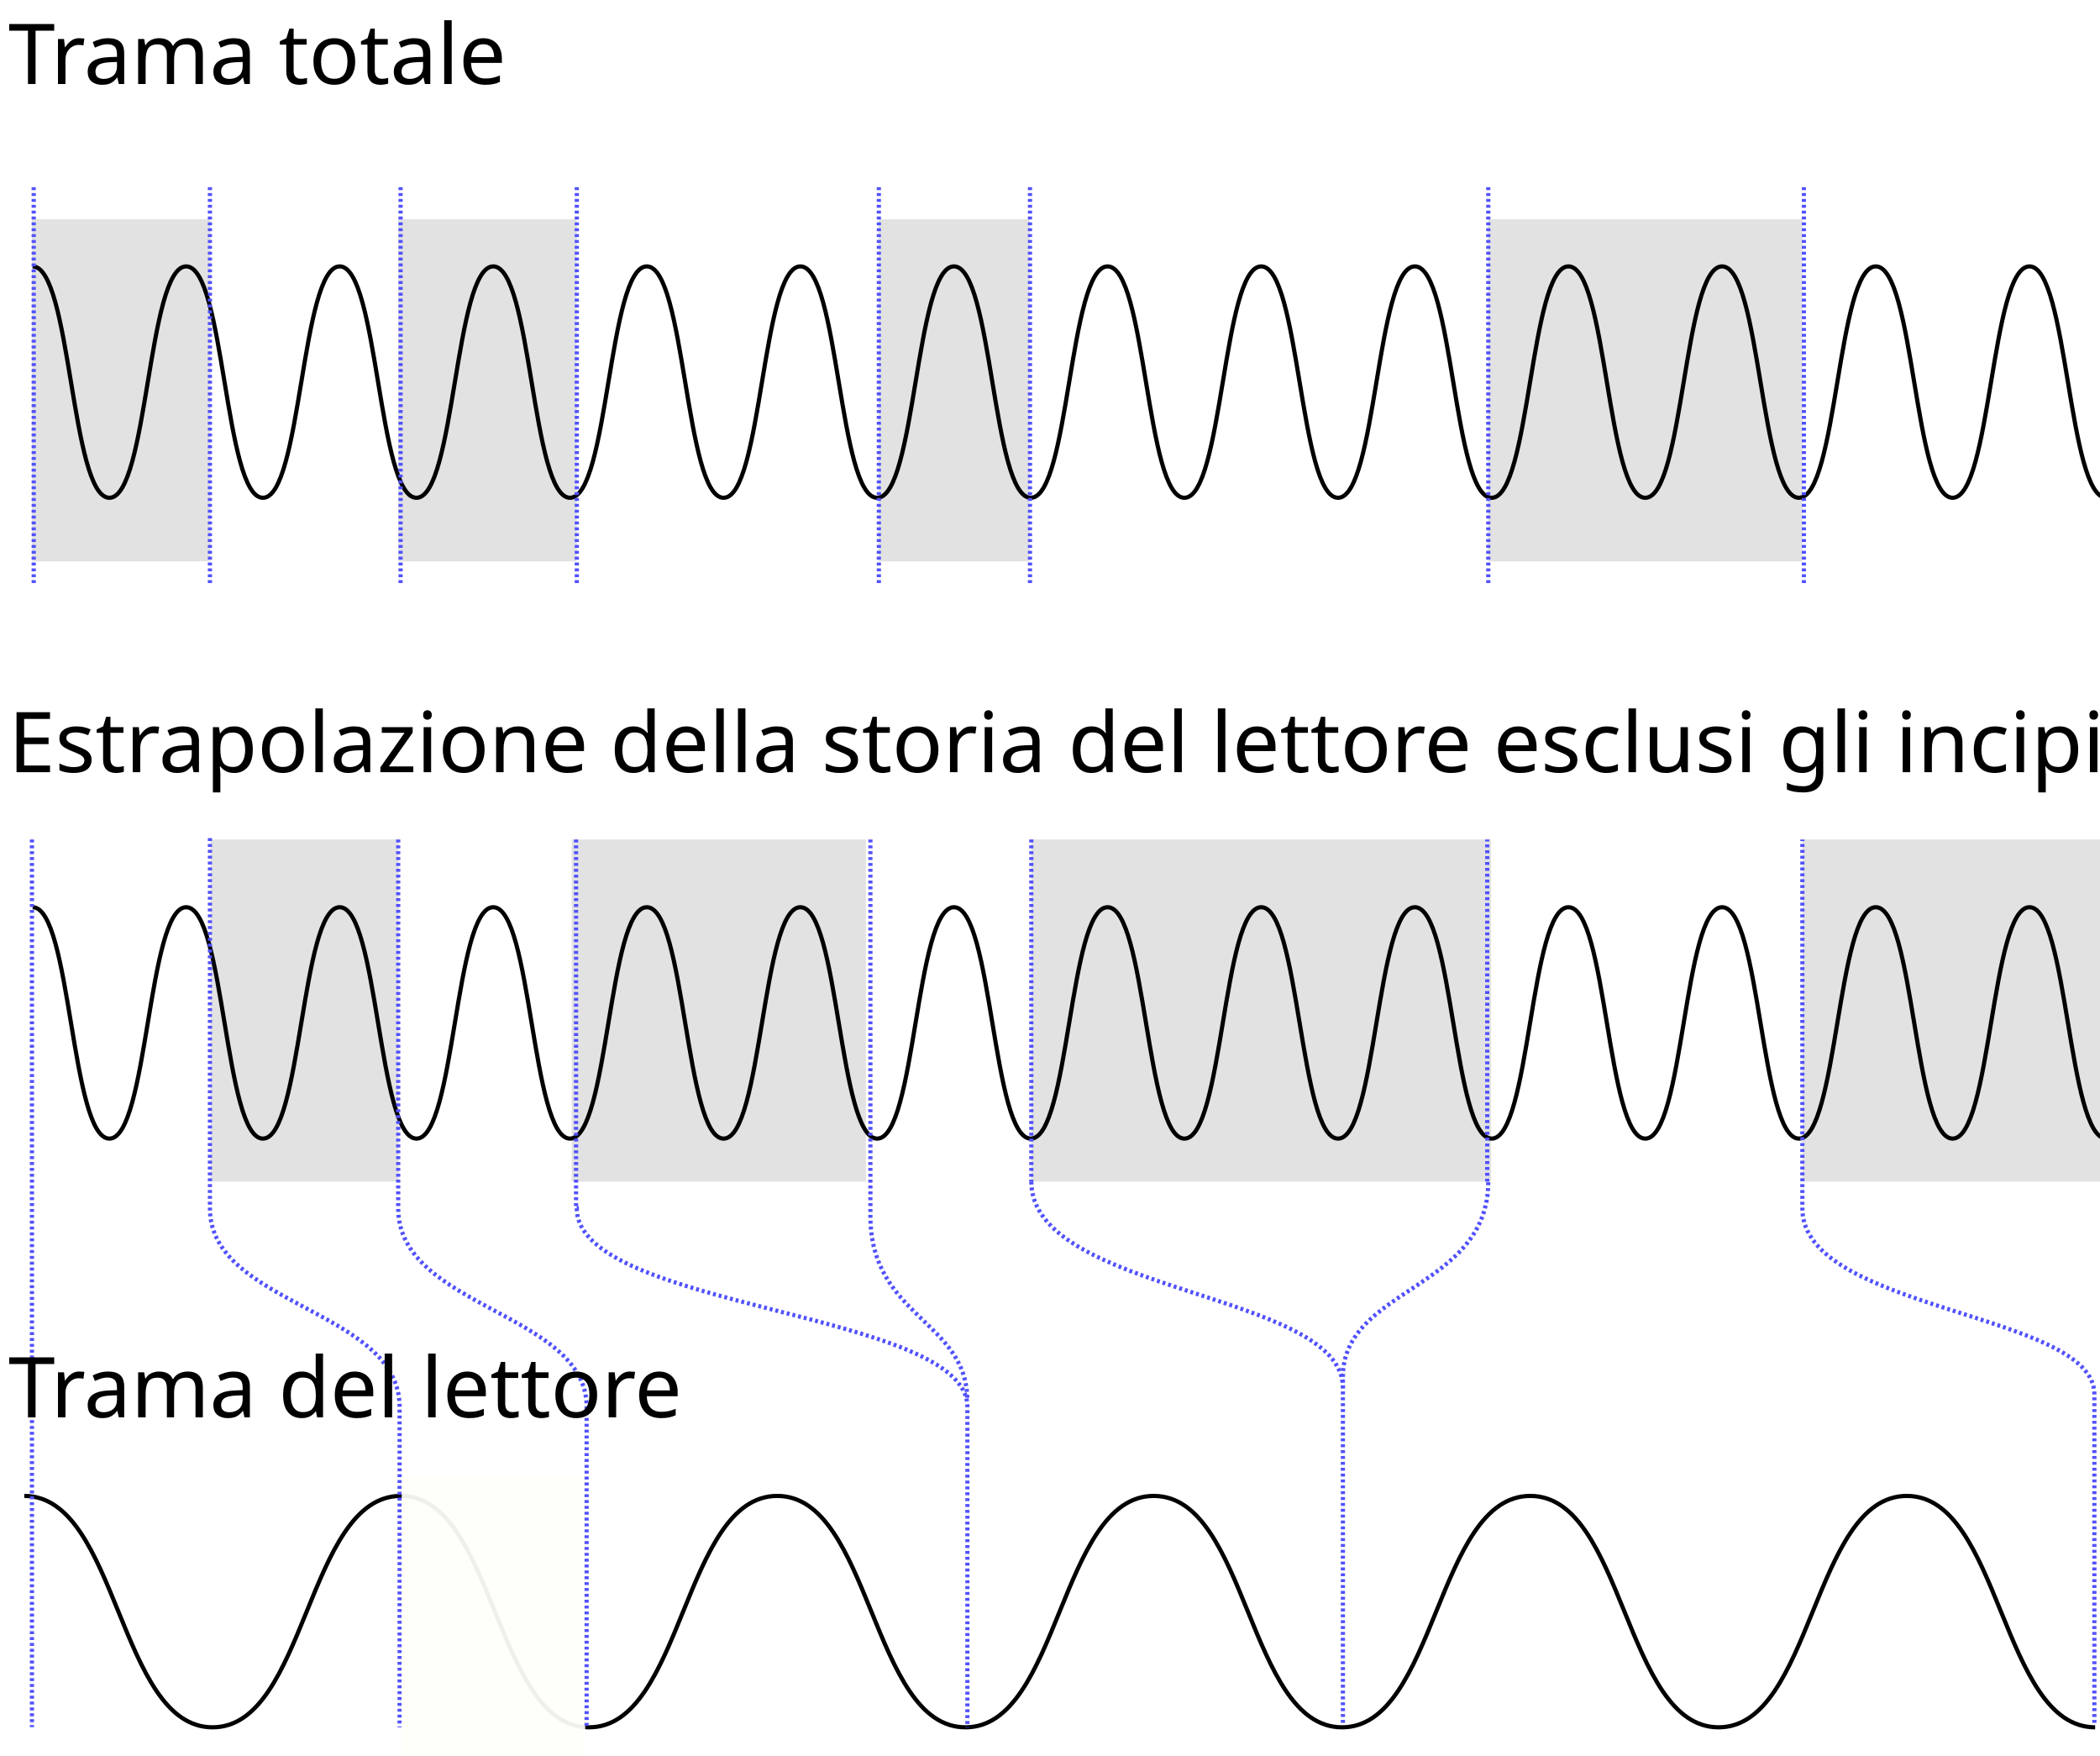
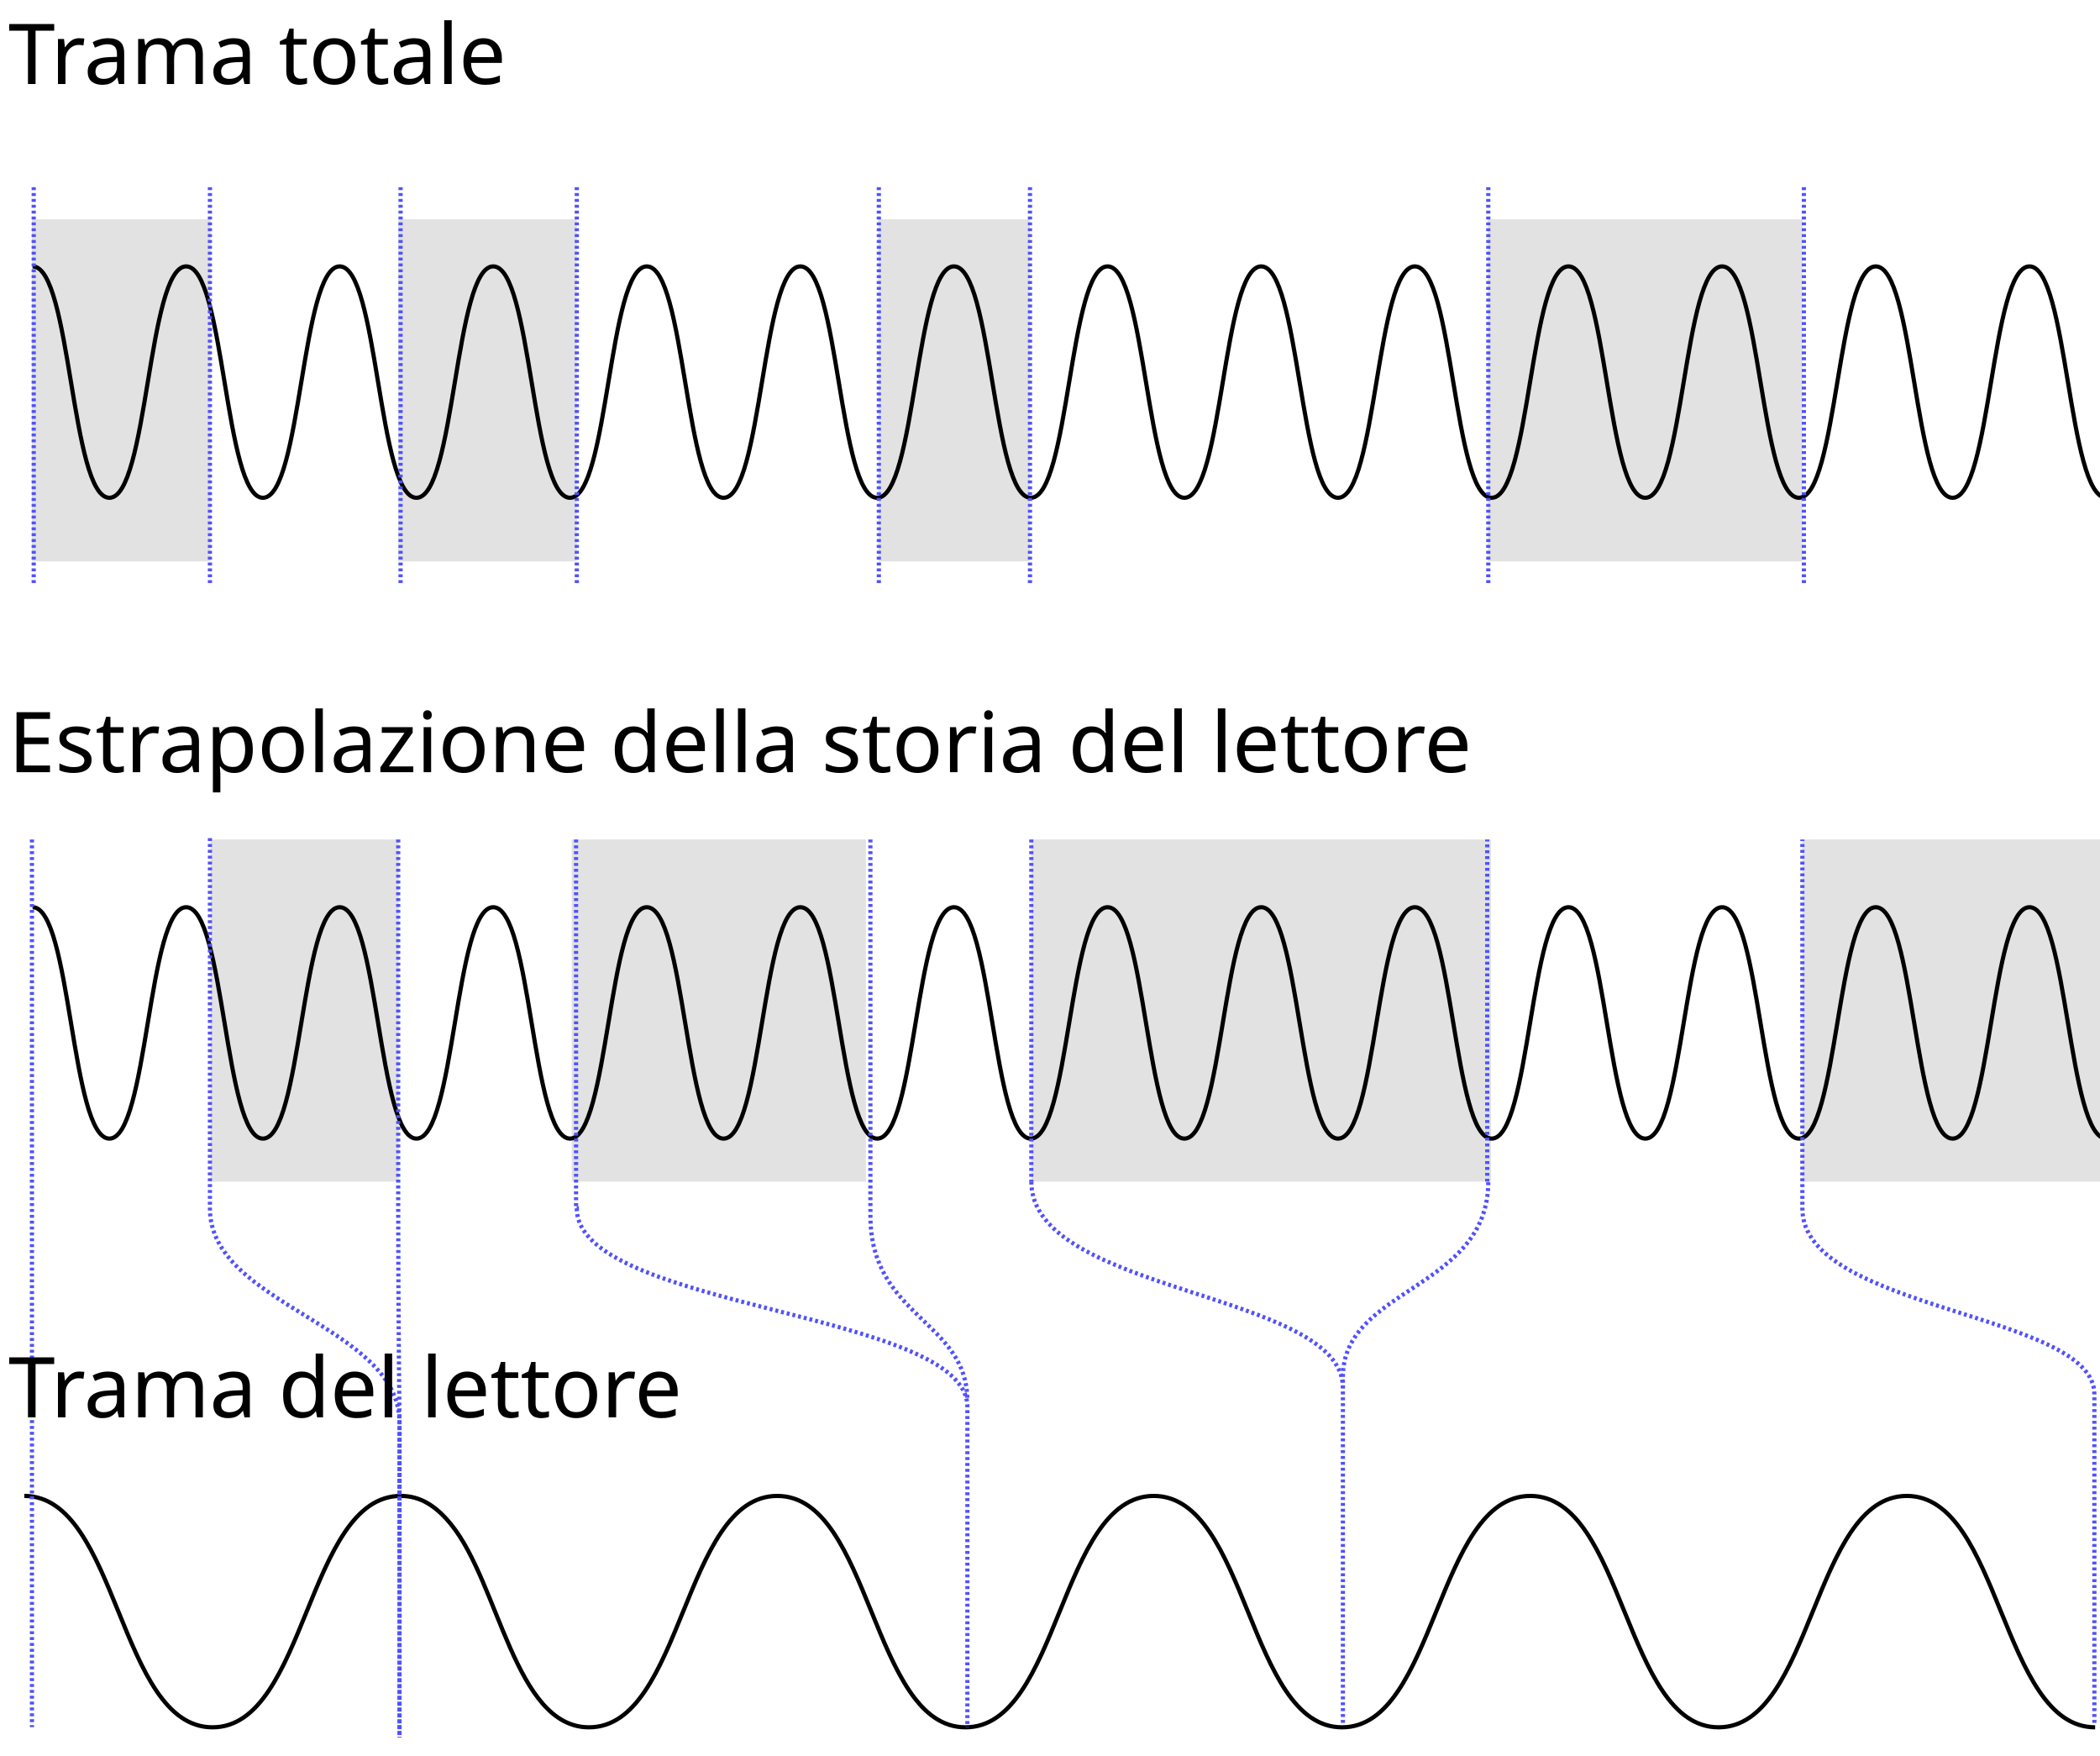
<svg xmlns="http://www.w3.org/2000/svg" width="250" height="209" viewBox="0 0 250 209">
  <defs>
-     <style>
-       .cls-1 {
-         clip-path: url(#clip-info_01);
-       }
- 
-       .cls-2, .cls-3 {
-         fill: #e2e2e2;
-       }
- 
-       .cls-2 {
-         opacity: 0.999;
-       }
- 
-       .cls-4, .cls-5 {
-         fill: none;
-         stroke-miterlimit: 10;
-         stroke-width: 0.5px;
-       }
- 
-       .cls-4 {
-         stroke: #000;
-       }
- 
-       .cls-5 {
-         stroke: #5151fc;
-         stroke-dasharray: 0.349;
-       }
- 
-       .cls-6 {
-         fill: #fffffa;
-         opacity: 0.941;
-       }
- 
-       .cls-7 {
-         font-size: 10px;
-         font-family: HKGrotesk-Regular, HK Grotesk;
-       }
-     </style>
    <clipPath id="clip-info_01">
      <rect width="250" height="209" />
    </clipPath>
  </defs>
-   <g id="info_01" class="cls-1">
+   <g id="info_01" clip-path="url(#clip-info_01)">
    <g id="Group_4797" data-name="Group 4797">
      <g id="Group_4796" data-name="Group 4796" transform="translate(9 -91)">
-         <rect id="Rectangle_309" data-name="Rectangle 309" class="cls-2" width="22.408" height="40.72" transform="translate(16.065 190.919)" />
-         <rect id="Rectangle_310" data-name="Rectangle 310" class="cls-2" width="35.03" height="40.72" transform="translate(59.059 190.919)" />
-         <rect id="Rectangle_312" data-name="Rectangle 312" class="cls-2" width="54.728" height="40.72" transform="translate(113.775 190.919)" />
-         <rect id="Rectangle_313" data-name="Rectangle 313" class="cls-2" width="36.288" height="40.72" transform="translate(205.566 190.919)" />
-         <rect id="Rectangle_317" data-name="Rectangle 317" class="cls-3" width="37.436" height="40.72" transform="translate(168.13 117.101)" />
-         <rect id="Rectangle_314" data-name="Rectangle 314" class="cls-3" width="21.261" height="40.72" transform="translate(-5.196 117.101)" />
-         <rect id="Rectangle_315" data-name="Rectangle 315" class="cls-3" width="21.261" height="40.72" transform="translate(38.405 117.101)" />
-         <rect id="Rectangle_316" data-name="Rectangle 316" class="cls-3" width="18.005" height="40.72" transform="translate(95.576 117.101)" />
-         <path id="Path_1942" data-name="Path 1942" class="cls-4" d="M5.05,21.809c4.57,0,4.57,27.539,9.142,27.539s4.57-27.539,9.141-27.539S27.9,49.348,32.469,49.348s4.569-27.539,9.139-27.539,4.57,27.539,9.142,27.539,4.568-27.539,9.137-27.539,4.572,27.539,9.142,27.539,4.57-27.539,9.14-27.539S82.74,49.348,87.31,49.348s4.57-27.539,9.141-27.539,4.572,27.539,9.143,27.539,4.572-27.539,9.142-27.539,4.572,27.539,9.144,27.539,4.573-27.539,9.144-27.539,4.573,27.539,9.144,27.539,4.573-27.539,9.144-27.539,4.573,27.539,9.145,27.539,4.573-27.539,9.147-27.539,4.573,27.539,9.144,27.539,4.573-27.539,9.144-27.539,4.572,27.539,9.144,27.539,4.572-27.539,9.143-27.539,4.574,27.539,9.147,27.539,4.575-27.539,9.15-27.539,4.573,27.539,9.147,27.539,4.576-27.539,9.152-27.539,4.577,27.539,9.153,27.539" transform="translate(-10.169 100.898)" />
-         <path id="Path_1943" data-name="Path 1943" class="cls-4" d="M5.05,79.277c4.57,0,4.57,27.539,9.142,27.539s4.57-27.539,9.141-27.539,4.568,27.539,9.136,27.539,4.569-27.539,9.139-27.539,4.57,27.539,9.142,27.539,4.568-27.539,9.137-27.539,4.572,27.539,9.142,27.539,4.57-27.539,9.14-27.539,4.572,27.539,9.142,27.539,4.57-27.539,9.141-27.539,4.572,27.539,9.143,27.539,4.572-27.539,9.142-27.539,4.572,27.539,9.144,27.539,4.573-27.539,9.144-27.539,4.573,27.539,9.144,27.539,4.573-27.539,9.144-27.539,4.573,27.539,9.145,27.539,4.573-27.539,9.147-27.539,4.573,27.539,9.144,27.539,4.573-27.539,9.144-27.539,4.572,27.539,9.144,27.539,4.572-27.539,9.143-27.539,4.574,27.539,9.147,27.539,4.575-27.539,9.15-27.539,4.573,27.539,9.147,27.539,4.576-27.539,9.152-27.539,4.577,27.539,9.153,27.539" transform="translate(-10.169 119.701)" />
-         <path id="Path_1944" data-name="Path 1944" class="cls-4" d="M4.19,132.34c11.2,0,11.2,27.539,22.408,27.539S37.8,132.34,49.008,132.34s11.2,27.539,22.408,27.539,11.2-27.539,22.409-27.539,11.205,27.539,22.41,27.539,11.206-27.539,22.413-27.539,11.206,27.539,22.413,27.539,11.206-27.539,22.413-27.539,11.207,27.539,22.414,27.539S217.1,132.34,228.3,132.34s11.209,27.539,22.417,27.539" transform="translate(-10.296 136.706)" />
-         <path id="Path_1945" data-name="Path 1945" class="cls-5" d="M23.448,72.109v44.1c0,11.5,22.58,12.008,22.58,23.59v38.145" transform="translate(-7.456 118.644)" />
-         <line id="Line_298" data-name="Line 298" class="cls-5" y2="105.644" transform="translate(-5.196 190.919)" />
-         <path id="Path_1946" data-name="Path 1946" class="cls-5" d="M91.97,72.254v44.78c0,12.1,11.542,12.449,11.542,22.016" transform="translate(2.649 118.665)" />
-         <line id="Line_299" data-name="Line 299" class="cls-5" y2="40.72" transform="translate(113.775 190.919)" />
-         <path id="Path_1947" data-name="Path 1947" class="cls-5" d="M140.938,125.585" transform="translate(9.871 126.53)" />
-         <path id="Path_1948" data-name="Path 1948" class="cls-5" d="M140.99,172.155V130.979c0-10.622,17.308-10.392,17.308-23.239" transform="translate(9.879 123.898)" />
-         <path id="Path_1949" data-name="Path 1949" class="cls-5" d="M223.421,177.388V138.256c0-9.706-34.763-9.876-34.763-22.085V72.254" transform="translate(16.909 118.665)" />
-         <path id="Path_1950" data-name="Path 1950" class="cls-5" d="M155.964,112.973V72.254" transform="translate(12.087 118.665)" />
-         <path id="Path_1951" data-name="Path 1951" class="cls-5" d="M108.664,107.74c0,13.357,37.093,13.1,37.093,24.505" transform="translate(5.111 123.898)" />
-         <path id="Path_1956" data-name="Path 1956" class="cls-6" d="M0,0H21.843V33.043H0Z" transform="translate(38.824 266.957)" />
-         <line id="Line_300" data-name="Line 300" class="cls-5" y2="47.257" transform="translate(-4.987 113.281)" />
-         <line id="Line_301" data-name="Line 301" class="cls-5" y2="47.257" transform="translate(15.992 113.281)" />
-         <line id="Line_302" data-name="Line 302" class="cls-5" y2="47.257" transform="translate(38.688 113.281)" />
-         <line id="Line_303" data-name="Line 303" class="cls-5" y2="47.257" transform="translate(95.624 113.281)" />
-         <line id="Line_304" data-name="Line 304" class="cls-5" y2="47.257" transform="translate(113.617 113.281)" />
-         <line id="Line_305" data-name="Line 305" class="cls-5" y2="47.257" transform="translate(168.176 113.281)" />
-         <line id="Line_306" data-name="Line 306" class="cls-5" y2="47.257" transform="translate(205.748 113.281)" />
-         <line id="Line_307" data-name="Line 307" class="cls-5" y2="47.257" transform="translate(59.667 113.281)" />
-         <path id="Path_1952" data-name="Path 1952" class="cls-5" d="M42.98,72.254v43.9c0,11.864,22.432,12.374,22.432,23.616v38.15" transform="translate(-4.575 118.665)" />
-         <path id="Path_1953" data-name="Path 1953" class="cls-5" d="M61.433,72.254v43.9h.086c0,12.033,46.5,12.2,46.5,23.616v38.15" transform="translate(-1.854 118.665)" />
-         <text id="Trama_totale" data-name="Trama totale" class="cls-7" transform="translate(-8 101)">
+         <rect id="Rectangle_309" data-name="Rectangle 309" width="22.408" height="40.72" transform="translate(16.065 190.919)" fill="#e2e2e2" opacity="0.999" />
+         <rect id="Rectangle_310" data-name="Rectangle 310" width="35.03" height="40.72" transform="translate(59.059 190.919)" fill="#e2e2e2" opacity="0.999" />
+         <rect id="Rectangle_312" data-name="Rectangle 312" width="54.728" height="40.72" transform="translate(113.775 190.919)" fill="#e2e2e2" opacity="0.999" />
+         <rect id="Rectangle_313" data-name="Rectangle 313" width="36.288" height="40.72" transform="translate(205.566 190.919)" fill="#e2e2e2" opacity="0.999" />
+         <rect id="Rectangle_317" data-name="Rectangle 317" width="37.436" height="40.72" transform="translate(168.13 117.101)" fill="#e2e2e2" />
+         <rect id="Rectangle_314" data-name="Rectangle 314" width="21.261" height="40.72" transform="translate(-5.196 117.101)" fill="#e2e2e2" />
+         <rect id="Rectangle_315" data-name="Rectangle 315" width="21.261" height="40.72" transform="translate(38.405 117.101)" fill="#e2e2e2" />
+         <rect id="Rectangle_316" data-name="Rectangle 316" width="18.005" height="40.72" transform="translate(95.576 117.101)" fill="#e2e2e2" />
+         <path id="Path_1942" data-name="Path 1942" d="M5.05,21.809c4.57,0,4.57,27.539,9.142,27.539s4.57-27.539,9.141-27.539S27.9,49.348,32.469,49.348s4.569-27.539,9.139-27.539,4.57,27.539,9.142,27.539,4.568-27.539,9.137-27.539,4.572,27.539,9.142,27.539,4.57-27.539,9.14-27.539S82.74,49.348,87.31,49.348s4.57-27.539,9.141-27.539,4.572,27.539,9.143,27.539,4.572-27.539,9.142-27.539,4.572,27.539,9.144,27.539,4.573-27.539,9.144-27.539,4.573,27.539,9.144,27.539,4.573-27.539,9.144-27.539,4.573,27.539,9.145,27.539,4.573-27.539,9.147-27.539,4.573,27.539,9.144,27.539,4.573-27.539,9.144-27.539,4.572,27.539,9.144,27.539,4.572-27.539,9.143-27.539,4.574,27.539,9.147,27.539,4.575-27.539,9.15-27.539,4.573,27.539,9.147,27.539,4.576-27.539,9.152-27.539,4.577,27.539,9.153,27.539" transform="translate(-10.169 100.898)" fill="none" stroke="#000" stroke-miterlimit="10" stroke-width="0.5" />
+         <path id="Path_1943" data-name="Path 1943" d="M5.05,79.277c4.57,0,4.57,27.539,9.142,27.539s4.57-27.539,9.141-27.539,4.568,27.539,9.136,27.539,4.569-27.539,9.139-27.539,4.57,27.539,9.142,27.539,4.568-27.539,9.137-27.539,4.572,27.539,9.142,27.539,4.57-27.539,9.14-27.539,4.572,27.539,9.142,27.539,4.57-27.539,9.141-27.539,4.572,27.539,9.143,27.539,4.572-27.539,9.142-27.539,4.572,27.539,9.144,27.539,4.573-27.539,9.144-27.539,4.573,27.539,9.144,27.539,4.573-27.539,9.144-27.539,4.573,27.539,9.145,27.539,4.573-27.539,9.147-27.539,4.573,27.539,9.144,27.539,4.573-27.539,9.144-27.539,4.572,27.539,9.144,27.539,4.572-27.539,9.143-27.539,4.574,27.539,9.147,27.539,4.575-27.539,9.15-27.539,4.573,27.539,9.147,27.539,4.576-27.539,9.152-27.539,4.577,27.539,9.153,27.539" transform="translate(-10.169 119.701)" fill="none" stroke="#000" stroke-miterlimit="10" stroke-width="0.5" />
+         <path id="Path_1944" data-name="Path 1944" d="M4.19,132.34c11.2,0,11.2,27.539,22.408,27.539S37.8,132.34,49.008,132.34c2.375,0,4.247,1.238,6.01,3.417,5.7,7.022,7.569,24.122,16.4,24.122,11.2,0,11.2-27.539,22.409-27.539s11.205,27.539,22.41,27.539,11.206-27.539,22.413-27.539,11.206,27.539,22.413,27.539,11.206-27.539,22.413-27.539,11.207,27.539,22.414,27.539S217.1,132.34,228.3,132.34s11.209,27.539,22.417,27.539" transform="translate(-10.296 136.706)" fill="none" stroke="#000" stroke-miterlimit="10" stroke-width="0.5" />
+         <path id="Path_1945" data-name="Path 1945" d="M23.448,72.109v44.1c0,11.5,22.566,13.873,22.566,25.455v37.468" transform="translate(-7.456 118.644)" fill="none" stroke="#5151fc" stroke-miterlimit="10" stroke-width="0.5" stroke-dasharray="0.349" />
+         <line id="Line_298" data-name="Line 298" y2="105.644" transform="translate(-5.196 190.919)" fill="none" stroke="#5151fc" stroke-miterlimit="10" stroke-width="0.5" stroke-dasharray="0.349" />
+         <path id="Path_1946" data-name="Path 1946" d="M91.97,72.254v44.78c0,12.1,11.542,12.449,11.542,22.016" transform="translate(2.649 118.665)" fill="none" stroke="#5151fc" stroke-miterlimit="10" stroke-width="0.5" stroke-dasharray="0.349" />
+         <line id="Line_299" data-name="Line 299" y2="40.72" transform="translate(113.775 190.919)" fill="none" stroke="#5151fc" stroke-miterlimit="10" stroke-width="0.5" stroke-dasharray="0.349" />
+         <path id="Path_1947" data-name="Path 1947" d="M140.938,125.585" transform="translate(9.871 126.53)" fill="none" stroke="#5151fc" stroke-miterlimit="10" stroke-width="0.5" stroke-dasharray="0.349" />
+         <path id="Path_1948" data-name="Path 1948" d="M140.99,172.155V130.979c0-10.622,17.308-10.392,17.308-23.239" transform="translate(9.879 123.898)" fill="none" stroke="#5151fc" stroke-miterlimit="10" stroke-width="0.5" stroke-dasharray="0.349" />
+         <path id="Path_1949" data-name="Path 1949" d="M223.421,177.388V138.256c0-9.706-34.763-9.876-34.763-22.085V72.254" transform="translate(16.909 118.665)" fill="none" stroke="#5151fc" stroke-miterlimit="10" stroke-width="0.5" stroke-dasharray="0.349" />
+         <path id="Path_1950" data-name="Path 1950" d="M155.964,112.973V72.254" transform="translate(12.087 118.665)" fill="none" stroke="#5151fc" stroke-miterlimit="10" stroke-width="0.5" stroke-dasharray="0.349" />
+         <path id="Path_1951" data-name="Path 1951" d="M108.664,107.74c0,13.357,37.093,13.1,37.093,24.505" transform="translate(5.111 123.898)" fill="none" stroke="#5151fc" stroke-miterlimit="10" stroke-width="0.5" stroke-dasharray="0.349" />
+         <line id="Line_300" data-name="Line 300" y2="47.257" transform="translate(-4.987 113.281)" fill="none" stroke="#5151fc" stroke-miterlimit="10" stroke-width="0.5" stroke-dasharray="0.349" />
+         <line id="Line_301" data-name="Line 301" y2="47.257" transform="translate(15.992 113.281)" fill="none" stroke="#5151fc" stroke-miterlimit="10" stroke-width="0.5" stroke-dasharray="0.349" />
+         <line id="Line_302" data-name="Line 302" y2="47.257" transform="translate(38.688 113.281)" fill="none" stroke="#5151fc" stroke-miterlimit="10" stroke-width="0.5" stroke-dasharray="0.349" />
+         <line id="Line_303" data-name="Line 303" y2="47.257" transform="translate(95.624 113.281)" fill="none" stroke="#5151fc" stroke-miterlimit="10" stroke-width="0.5" stroke-dasharray="0.349" />
+         <line id="Line_304" data-name="Line 304" y2="47.257" transform="translate(113.617 113.281)" fill="none" stroke="#5151fc" stroke-miterlimit="10" stroke-width="0.5" stroke-dasharray="0.349" />
+         <line id="Line_305" data-name="Line 305" y2="47.257" transform="translate(168.176 113.281)" fill="none" stroke="#5151fc" stroke-miterlimit="10" stroke-width="0.5" stroke-dasharray="0.349" />
+         <line id="Line_306" data-name="Line 306" y2="47.257" transform="translate(205.748 113.281)" fill="none" stroke="#5151fc" stroke-miterlimit="10" stroke-width="0.5" stroke-dasharray="0.349" />
+         <line id="Line_307" data-name="Line 307" y2="47.257" transform="translate(59.667 113.281)" fill="none" stroke="#5151fc" stroke-miterlimit="10" stroke-width="0.5" stroke-dasharray="0.349" />
+         <path id="Path_1952" data-name="Path 1952" d="M42.98,72.254v43.9c0,11.864.159,25.794.159,25.794l-.008,37.2" transform="translate(-4.575 118.665)" fill="none" stroke="#5151fc" stroke-miterlimit="10" stroke-width="0.5" stroke-dasharray="0.349" />
+         <path id="Path_1953" data-name="Path 1953" d="M61.433,72.254v43.9h.086c0,12.033,46.5,12.2,46.5,23.616v38.15" transform="translate(-1.854 118.665)" fill="none" stroke="#5151fc" stroke-miterlimit="10" stroke-width="0.5" stroke-dasharray="0.349" />
+         <text id="Trama_totale" data-name="Trama totale" transform="translate(-8 101)" font-size="10" font-family="HKGrotesk-Regular, HK Grotesk">
          <tspan x="0" y="0">Trama totale</tspan>
        </text>
-         <text id="Estrapolazione_della_storia_del_lettore_esclusi_gli_incipit" data-name="Estrapolazione della storia del lettore esclusi gli incipit" class="cls-7" transform="translate(-8 182.908)">
-           <tspan x="0" y="0">Estrapolazione della storia del lettore esclusi gli incipit</tspan>
+         <text id="Estrapolazione_della_storia_del_lettore" data-name="Estrapolazione della storia del lettore" transform="translate(-8 182.908)" font-size="10" font-family="HKGrotesk-Regular, HK Grotesk">
+           <tspan x="0" y="0">Estrapolazione della storia del lettore</tspan>
        </text>
-         <text id="Trama_del_lettore" data-name="Trama del lettore" class="cls-7" transform="translate(-8 259.693)">
+         <text id="Trama_del_lettore" data-name="Trama del lettore" transform="translate(-8 259.693)" font-size="10" font-family="HKGrotesk-Regular, HK Grotesk">
          <tspan x="0" y="0">Trama del lettore</tspan>
        </text>
      </g>
    </g>
  </g>
</svg>
